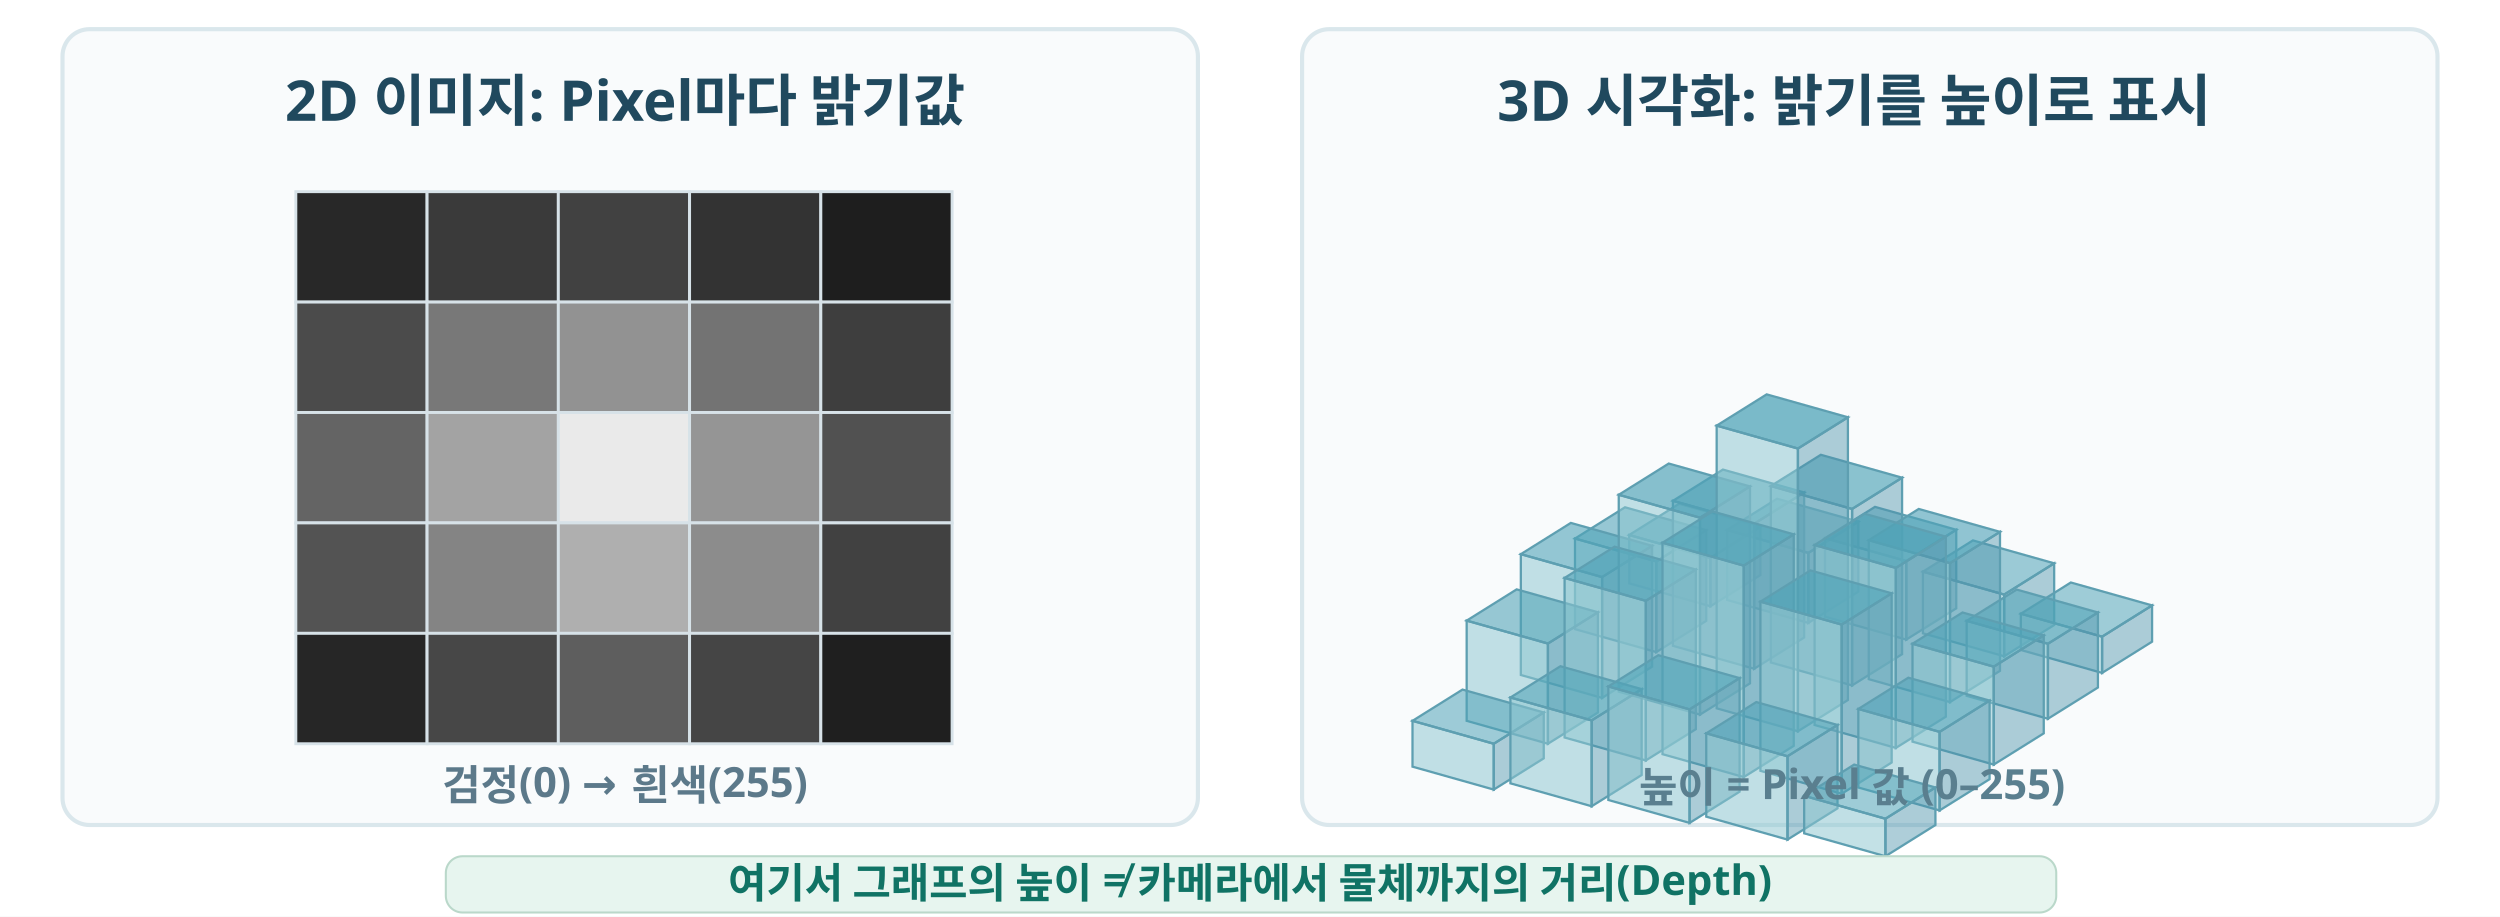
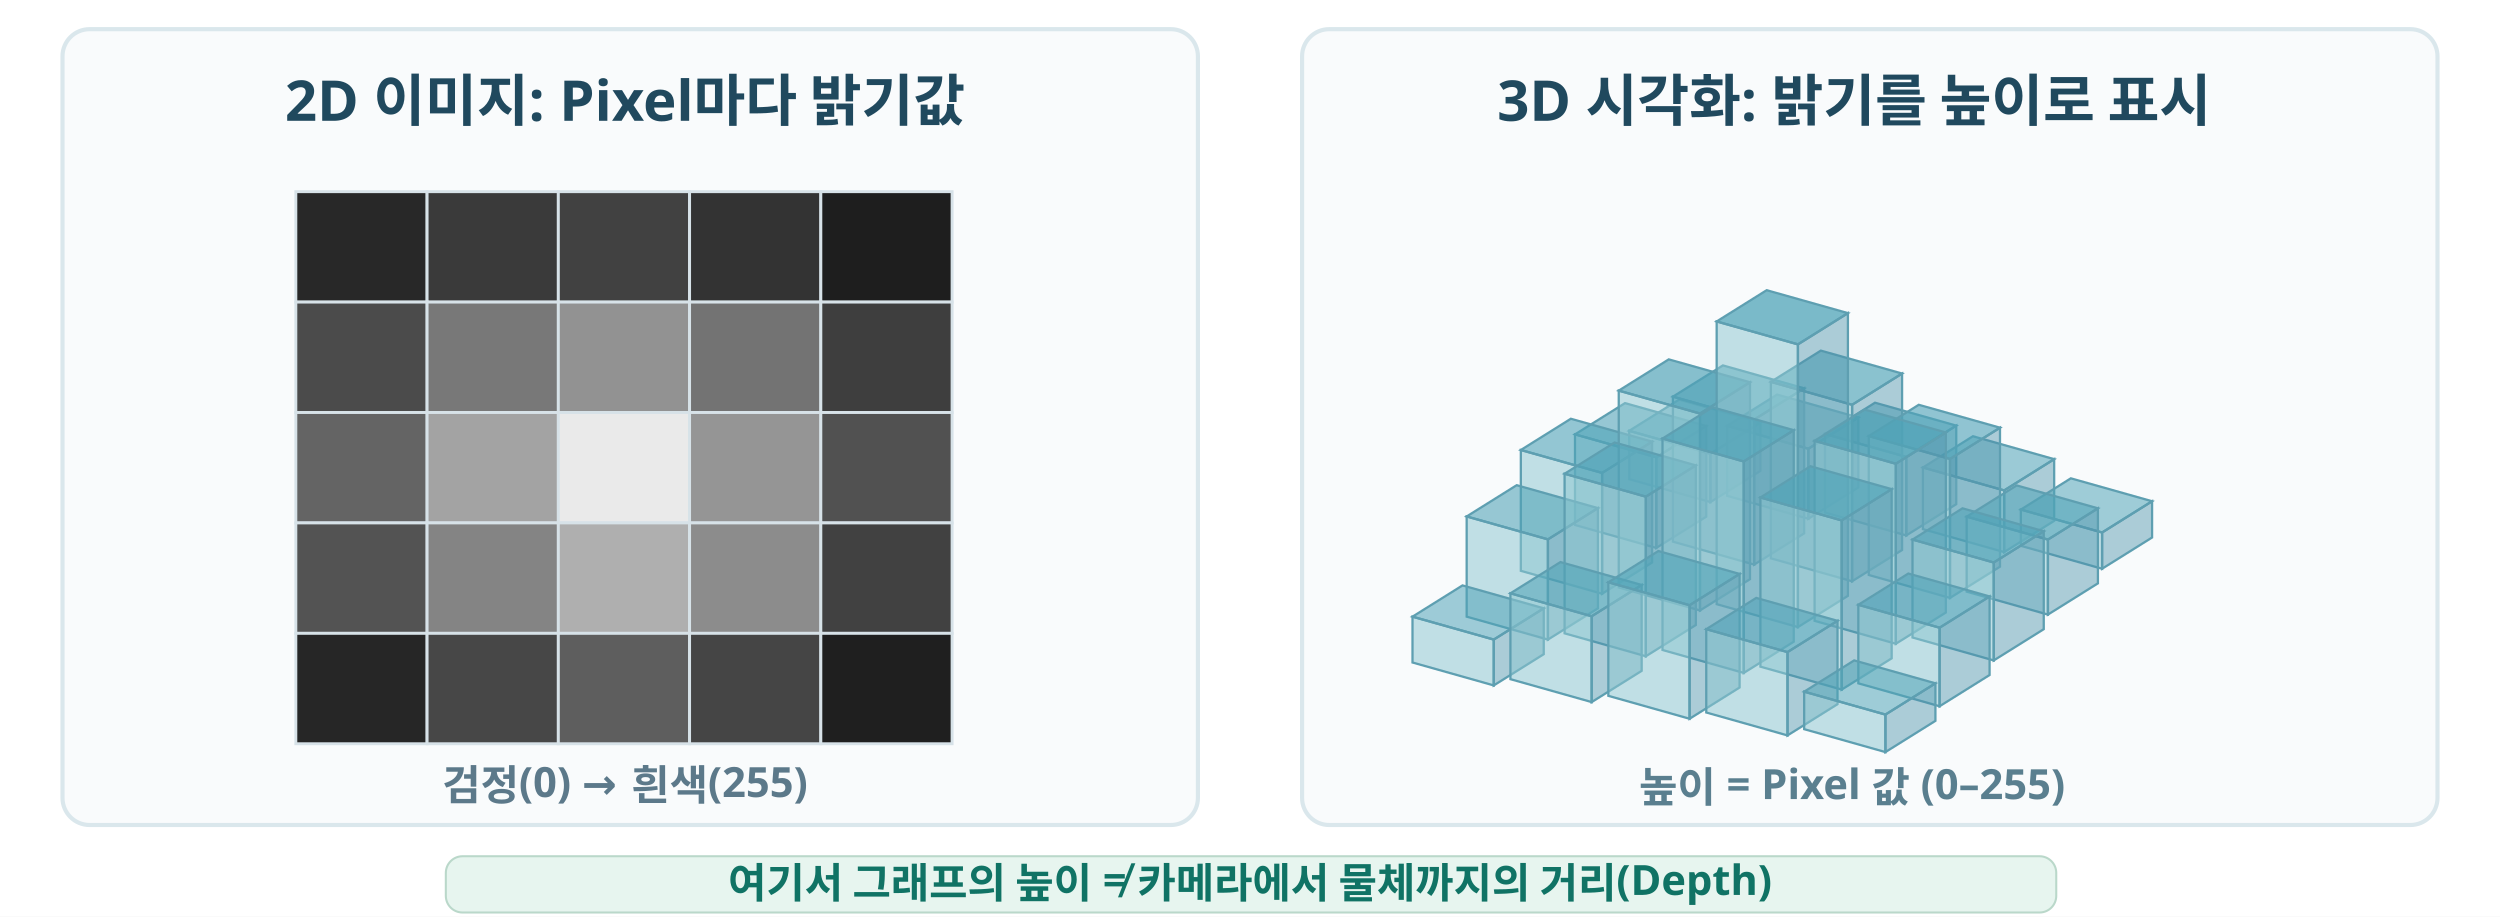
<svg xmlns="http://www.w3.org/2000/svg" width="1200" height="440" viewBox="0 0 1200 440" role="img" aria-label="5곱하기5 그레이스케일 밝기 행렬과 밝기를 높이로 그린 3D 수치 표현. 실제 물체 거리와 무관">
  <rect width="1200" height="440" fill="white" />
  <rect x="30" y="14" width="545" height="382" rx="13" fill="#f9fbfc" stroke="#dae7ec" stroke-width="2" />
  <rect x="625" y="14" width="545" height="382" rx="13" fill="#f9fbfc" stroke="#dae7ec" stroke-width="2" />
  <text x="300" y="58" font-family="Malgun Gothic,sans-serif" font-size="27" fill="#20495e" font-weight="650" text-anchor="middle">2D 이미지: Pixel마다 밝기값</text>
  <text x="890" y="58" font-family="Malgun Gothic,sans-serif" font-size="27" fill="#20495e" font-weight="650" text-anchor="middle">3D 시각화: 밝기를 높이로 표시</text>
  <rect x="142" y="92" width="63" height="53" fill="rgb(40,40,40)" stroke="#d7e2e8" stroke-width="1.4" />
  <rect x="205" y="92" width="63" height="53" fill="rgb(58,58,58)" stroke="#d7e2e8" stroke-width="1.4" />
  <rect x="268" y="92" width="63" height="53" fill="rgb(65,65,65)" stroke="#d7e2e8" stroke-width="1.4" />
  <rect x="331" y="92" width="63" height="53" fill="rgb(51,51,51)" stroke="#d7e2e8" stroke-width="1.4" />
  <rect x="394" y="92" width="63" height="53" fill="rgb(30,30,30)" stroke="#d7e2e8" stroke-width="1.4" />
  <rect x="142" y="145" width="63" height="53" fill="rgb(75,75,75)" stroke="#d7e2e8" stroke-width="1.4" />
  <rect x="205" y="145" width="63" height="53" fill="rgb(120,120,120)" stroke="#d7e2e8" stroke-width="1.4" />
  <rect x="268" y="145" width="63" height="53" fill="rgb(146,146,146)" stroke="#d7e2e8" stroke-width="1.4" />
  <rect x="331" y="145" width="63" height="53" fill="rgb(115,115,115)" stroke="#d7e2e8" stroke-width="1.4" />
  <rect x="394" y="145" width="63" height="53" fill="rgb(62,62,62)" stroke="#d7e2e8" stroke-width="1.4" />
  <rect x="142" y="198" width="63" height="53" fill="rgb(100,100,100)" stroke="#d7e2e8" stroke-width="1.4" />
  <rect x="205" y="198" width="63" height="53" fill="rgb(163,163,163)" stroke="#d7e2e8" stroke-width="1.4" />
  <rect x="268" y="198" width="63" height="53" fill="rgb(234,234,234)" stroke="#d7e2e8" stroke-width="1.4" />
  <rect x="331" y="198" width="63" height="53" fill="rgb(149,149,149)" stroke="#d7e2e8" stroke-width="1.4" />
  <rect x="394" y="198" width="63" height="53" fill="rgb(81,81,81)" stroke="#d7e2e8" stroke-width="1.4" />
  <rect x="142" y="251" width="63" height="53" fill="rgb(83,83,83)" stroke="#d7e2e8" stroke-width="1.4" />
  <rect x="205" y="251" width="63" height="53" fill="rgb(132,132,132)" stroke="#d7e2e8" stroke-width="1.4" />
  <rect x="268" y="251" width="63" height="53" fill="rgb(175,175,175)" stroke="#d7e2e8" stroke-width="1.4" />
  <rect x="331" y="251" width="63" height="53" fill="rgb(140,140,140)" stroke="#d7e2e8" stroke-width="1.4" />
  <rect x="394" y="251" width="63" height="53" fill="rgb(65,65,65)" stroke="#d7e2e8" stroke-width="1.4" />
  <rect x="142" y="304" width="63" height="53" fill="rgb(38,38,38)" stroke="#d7e2e8" stroke-width="1.4" />
  <rect x="205" y="304" width="63" height="53" fill="rgb(71,71,71)" stroke="#d7e2e8" stroke-width="1.4" />
  <rect x="268" y="304" width="63" height="53" fill="rgb(94,94,94)" stroke="#d7e2e8" stroke-width="1.4" />
  <rect x="331" y="304" width="63" height="53" fill="rgb(69,69,69)" stroke="#d7e2e8" stroke-width="1.4" />
  <rect x="394" y="304" width="63" height="53" fill="rgb(31,31,31)" stroke="#d7e2e8" stroke-width="1.4" />
  <text x="300" y="384" font-family="Malgun Gothic,sans-serif" font-size="20" fill="#5c798a" font-weight="550" text-anchor="middle">검정(0) → 흰색(255)</text>
-   <polygon points="782.0,256.8 821.0,267.8 821.0,291.0 782.0,280.0" fill="#8cc6d0" fill-opacity="0.52" stroke="#5e9fb1" stroke-width="1.1" />
-   <polygon points="821.0,267.8 845.0,252.8 845.0,276.0 821.0,291.0" fill="#4d94ab" fill-opacity="0.45" stroke="#5e9fb1" stroke-width="1.1" />
-   <polygon points="782.0,256.8 821.0,267.8 845.0,252.8 806.0,241.8" fill="#50a3b7" fill-opacity="0.542" stroke="#5e9fb1" stroke-width="1.1" />
-   <polygon points="829.0,254.4 868.0,265.4 868.0,299.0 829.0,288.0" fill="#8cc6d0" fill-opacity="0.52" stroke="#5e9fb1" stroke-width="1.1" />
-   <polygon points="868.0,265.4 892.0,250.4 892.0,284.0 868.0,299.0" fill="#4d94ab" fill-opacity="0.45" stroke="#5e9fb1" stroke-width="1.1" />
-   <polygon points="829.0,254.4 868.0,265.4 892.0,250.4 853.0,239.4" fill="#50a3b7" fill-opacity="0.561" stroke="#5e9fb1" stroke-width="1.1" />
-   <polygon points="876.0,258.3 915.0,269.3 915.0,307.0 876.0,296.0" fill="#8cc6d0" fill-opacity="0.52" stroke="#5e9fb1" stroke-width="1.1" />
-   <polygon points="915.0,269.3 939.0,254.3 939.0,292.0 915.0,307.0" fill="#4d94ab" fill-opacity="0.45" stroke="#5e9fb1" stroke-width="1.1" />
-   <polygon points="876.0,258.3 915.0,269.3 939.0,254.3 900.0,243.3" fill="#50a3b7" fill-opacity="0.568" stroke="#5e9fb1" stroke-width="1.1" />
-   <polygon points="923.0,274.4 962.0,285.4 962.0,315.0 923.0,304.0" fill="#8cc6d0" fill-opacity="0.52" stroke="#5e9fb1" stroke-width="1.1" />
-   <polygon points="962.0,285.4 986.0,270.4 986.0,300.0 962.0,315.0" fill="#4d94ab" fill-opacity="0.45" stroke="#5e9fb1" stroke-width="1.1" />
-   <polygon points="923.0,274.4 962.0,285.4 986.0,270.4 947.0,259.4" fill="#50a3b7" fill-opacity="0.554" stroke="#5e9fb1" stroke-width="1.1" />
-   <polygon points="970.0,294.6 1009.0,305.6 1009.0,323.0 970.0,312.0" fill="#8cc6d0" fill-opacity="0.52" stroke="#5e9fb1" stroke-width="1.1" />
-   <polygon points="1009.0,305.6 1033.0,290.6 1033.0,308.0 1009.0,323.0" fill="#4d94ab" fill-opacity="0.45" stroke="#5e9fb1" stroke-width="1.1" />
-   <polygon points="970.0,294.6 1009.0,305.6 1033.0,290.6 994.0,279.6" fill="#50a3b7" fill-opacity="0.532" stroke="#5e9fb1" stroke-width="1.1" />
-   <polygon points="756.0,258.5 795.0,269.5 795.0,313.0 756.0,302.0" fill="#8cc6d0" fill-opacity="0.52" stroke="#5e9fb1" stroke-width="1.1" />
-   <polygon points="795.0,269.5 819.0,254.5 819.0,298.0 795.0,313.0" fill="#4d94ab" fill-opacity="0.45" stroke="#5e9fb1" stroke-width="1.1" />
-   <polygon points="756.0,258.5 795.0,269.5 819.0,254.5 780.0,243.5" fill="#50a3b7" fill-opacity="0.579" stroke="#5e9fb1" stroke-width="1.1" />
-   <polygon points="803.0,240.4 842.0,251.4 842.0,321.0 803.0,310.0" fill="#8cc6d0" fill-opacity="0.52" stroke="#5e9fb1" stroke-width="1.1" />
-   <polygon points="842.0,251.4 866.0,236.4 866.0,306.0 842.0,321.0" fill="#4d94ab" fill-opacity="0.45" stroke="#5e9fb1" stroke-width="1.1" />
-   <polygon points="803.0,240.4 842.0,251.4 866.0,236.4 827.0,225.4" fill="#50a3b7" fill-opacity="0.626" stroke="#5e9fb1" stroke-width="1.1" />
-   <polygon points="850.0,233.3 889.0,244.3 889.0,329.0 850.0,318.0" fill="#8cc6d0" fill-opacity="0.52" stroke="#5e9fb1" stroke-width="1.1" />
-   <polygon points="889.0,244.3 913.0,229.3 913.0,314.0 889.0,329.0" fill="#4d94ab" fill-opacity="0.45" stroke="#5e9fb1" stroke-width="1.1" />
-   <polygon points="850.0,233.3 889.0,244.3 913.0,229.3 874.0,218.3" fill="#50a3b7" fill-opacity="0.654" stroke="#5e9fb1" stroke-width="1.1" />
-   <polygon points="897.0,259.3 936.0,270.3 936.0,337.0 897.0,326.0" fill="#8cc6d0" fill-opacity="0.52" stroke="#5e9fb1" stroke-width="1.1" />
-   <polygon points="936.0,270.3 960.0,255.3 960.0,322.0 936.0,337.0" fill="#4d94ab" fill-opacity="0.45" stroke="#5e9fb1" stroke-width="1.1" />
-   <polygon points="897.0,259.3 936.0,270.3 960.0,255.3 921.0,244.3" fill="#50a3b7" fill-opacity="0.621" stroke="#5e9fb1" stroke-width="1.1" />
-   <polygon points="944.0,298.0 983.0,309.0 983.0,345.0 944.0,334.0" fill="#8cc6d0" fill-opacity="0.52" stroke="#5e9fb1" stroke-width="1.1" />
-   <polygon points="983.0,309.0 1007.0,294.0 1007.0,330.0 983.0,345.0" fill="#4d94ab" fill-opacity="0.45" stroke="#5e9fb1" stroke-width="1.1" />
-   <polygon points="944.0,298.0 983.0,309.0 1007.0,294.0 968.0,283.0" fill="#50a3b7" fill-opacity="0.565" stroke="#5e9fb1" stroke-width="1.1" />
-   <polygon points="730.0,266.0 769.0,277.0 769.0,335.0 730.0,324.0" fill="#8cc6d0" fill-opacity="0.52" stroke="#5e9fb1" stroke-width="1.1" />
-   <polygon points="769.0,277.0 793.0,262.0 793.0,320.0 769.0,335.0" fill="#4d94ab" fill-opacity="0.45" stroke="#5e9fb1" stroke-width="1.1" />
-   <polygon points="730.0,266.0 769.0,277.0 793.0,262.0 754.0,251.0" fill="#50a3b7" fill-opacity="0.605" stroke="#5e9fb1" stroke-width="1.1" />
-   <polygon points="777.0,237.5 816.0,248.5 816.0,343.0 777.0,332.0" fill="#8cc6d0" fill-opacity="0.52" stroke="#5e9fb1" stroke-width="1.1" />
-   <polygon points="816.0,248.5 840.0,233.5 840.0,328.0 816.0,343.0" fill="#4d94ab" fill-opacity="0.45" stroke="#5e9fb1" stroke-width="1.1" />
-   <polygon points="777.0,237.5 816.0,248.5 840.0,233.5 801.0,222.5" fill="#50a3b7" fill-opacity="0.672" stroke="#5e9fb1" stroke-width="1.1" />
-   <polygon points="824.0,204.3 863.0,215.3 863.0,351.0 824.0,340.0" fill="#8cc6d0" fill-opacity="0.52" stroke="#5e9fb1" stroke-width="1.1" />
-   <polygon points="863.0,215.3 887.0,200.3 887.0,336.0 863.0,351.0" fill="#4d94ab" fill-opacity="0.45" stroke="#5e9fb1" stroke-width="1.1" />
-   <polygon points="824.0,204.3 863.0,215.3 887.0,200.3 848.0,189.3" fill="#50a3b7" fill-opacity="0.746" stroke="#5e9fb1" stroke-width="1.1" />
-   <polygon points="871.0,261.6 910.0,272.6 910.0,359.0 871.0,348.0" fill="#8cc6d0" fill-opacity="0.52" stroke="#5e9fb1" stroke-width="1.1" />
-   <polygon points="910.0,272.6 934.0,257.6 934.0,344.0 910.0,359.0" fill="#4d94ab" fill-opacity="0.45" stroke="#5e9fb1" stroke-width="1.1" />
-   <polygon points="871.0,261.6 910.0,272.6 934.0,257.6 895.0,246.6" fill="#50a3b7" fill-opacity="0.657" stroke="#5e9fb1" stroke-width="1.1" />
-   <polygon points="918.0,309.0 957.0,320.0 957.0,367.0 918.0,356.0" fill="#8cc6d0" fill-opacity="0.52" stroke="#5e9fb1" stroke-width="1.1" />
-   <polygon points="957.0,320.0 981.0,305.0 981.0,352.0 957.0,367.0" fill="#4d94ab" fill-opacity="0.45" stroke="#5e9fb1" stroke-width="1.1" />
-   <polygon points="918.0,309.0 957.0,320.0 981.0,305.0 942.0,294.0" fill="#50a3b7" fill-opacity="0.585" stroke="#5e9fb1" stroke-width="1.1" />
-   <polygon points="704.0,297.9 743.0,308.9 743.0,357.0 704.0,346.0" fill="#8cc6d0" fill-opacity="0.52" stroke="#5e9fb1" stroke-width="1.1" />
-   <polygon points="743.0,308.9 767.0,293.9 767.0,342.0 743.0,357.0" fill="#4d94ab" fill-opacity="0.45" stroke="#5e9fb1" stroke-width="1.1" />
-   <polygon points="704.0,297.9 743.0,308.9 767.0,293.9 728.0,282.9" fill="#50a3b7" fill-opacity="0.587" stroke="#5e9fb1" stroke-width="1.1" />
-   <polygon points="751.0,277.4 790.0,288.4 790.0,365.0 751.0,354.0" fill="#8cc6d0" fill-opacity="0.52" stroke="#5e9fb1" stroke-width="1.1" />
-   <polygon points="790.0,288.4 814.0,273.4 814.0,350.0 790.0,365.0" fill="#4d94ab" fill-opacity="0.45" stroke="#5e9fb1" stroke-width="1.1" />
-   <polygon points="751.0,277.4 790.0,288.4 814.0,273.4 775.0,262.4" fill="#50a3b7" fill-opacity="0.639" stroke="#5e9fb1" stroke-width="1.1" />
-   <polygon points="798.0,260.5 837.0,271.5 837.0,373.0 798.0,362.0" fill="#8cc6d0" fill-opacity="0.52" stroke="#5e9fb1" stroke-width="1.1" />
-   <polygon points="837.0,271.5 861.0,256.5 861.0,358.0 837.0,373.0" fill="#4d94ab" fill-opacity="0.45" stroke="#5e9fb1" stroke-width="1.1" />
-   <polygon points="798.0,260.5 837.0,271.5 861.0,256.5 822.0,245.5" fill="#50a3b7" fill-opacity="0.684" stroke="#5e9fb1" stroke-width="1.1" />
-   <polygon points="845.0,288.8 884.0,299.8 884.0,381.0 845.0,370.0" fill="#8cc6d0" fill-opacity="0.52" stroke="#5e9fb1" stroke-width="1.1" />
-   <polygon points="884.0,299.8 908.0,284.8 908.0,366.0 884.0,381.0" fill="#4d94ab" fill-opacity="0.45" stroke="#5e9fb1" stroke-width="1.1" />
-   <polygon points="845.0,288.8 884.0,299.8 908.0,284.8 869.0,273.8" fill="#50a3b7" fill-opacity="0.647" stroke="#5e9fb1" stroke-width="1.1" />
-   <polygon points="892.0,340.3 931.0,351.3 931.0,389.0 892.0,378.0" fill="#8cc6d0" fill-opacity="0.52" stroke="#5e9fb1" stroke-width="1.1" />
-   <polygon points="931.0,351.3 955.0,336.3 955.0,374.0 931.0,389.0" fill="#4d94ab" fill-opacity="0.45" stroke="#5e9fb1" stroke-width="1.1" />
-   <polygon points="892.0,340.3 931.0,351.3 955.0,336.3 916.0,325.3" fill="#50a3b7" fill-opacity="0.568" stroke="#5e9fb1" stroke-width="1.1" />
-   <polygon points="678.0,346.0 717.0,357.0 717.0,379.0 678.0,368.0" fill="#8cc6d0" fill-opacity="0.52" stroke="#5e9fb1" stroke-width="1.1" />
-   <polygon points="717.0,357.0 741.0,342.0 741.0,364.0 717.0,379.0" fill="#4d94ab" fill-opacity="0.45" stroke="#5e9fb1" stroke-width="1.1" />
-   <polygon points="678.0,346.0 717.0,357.0 741.0,342.0 702.0,331.0" fill="#50a3b7" fill-opacity="0.54" stroke="#5e9fb1" stroke-width="1.1" />
-   <polygon points="725.0,334.8 764.0,345.8 764.0,387.0 725.0,376.0" fill="#8cc6d0" fill-opacity="0.52" stroke="#5e9fb1" stroke-width="1.1" />
-   <polygon points="764.0,345.8 788.0,330.8 788.0,372.0 764.0,387.0" fill="#4d94ab" fill-opacity="0.45" stroke="#5e9fb1" stroke-width="1.1" />
-   <polygon points="725.0,334.8 764.0,345.8 788.0,330.8 749.0,319.8" fill="#50a3b7" fill-opacity="0.575" stroke="#5e9fb1" stroke-width="1.1" />
-   <polygon points="772.0,329.5 811.0,340.5 811.0,395.0 772.0,384.0" fill="#8cc6d0" fill-opacity="0.52" stroke="#5e9fb1" stroke-width="1.1" />
-   <polygon points="811.0,340.5 835.0,325.5 835.0,380.0 811.0,395.0" fill="#4d94ab" fill-opacity="0.45" stroke="#5e9fb1" stroke-width="1.1" />
-   <polygon points="772.0,329.5 811.0,340.5 835.0,325.5 796.0,314.5" fill="#50a3b7" fill-opacity="0.599" stroke="#5e9fb1" stroke-width="1.1" />
-   <polygon points="819.0,352.0 858.0,363.0 858.0,403.0 819.0,392.0" fill="#8cc6d0" fill-opacity="0.52" stroke="#5e9fb1" stroke-width="1.1" />
-   <polygon points="858.0,363.0 882.0,348.0 882.0,388.0 858.0,403.0" fill="#4d94ab" fill-opacity="0.45" stroke="#5e9fb1" stroke-width="1.1" />
-   <polygon points="819.0,352.0 858.0,363.0 882.0,348.0 843.0,337.0" fill="#50a3b7" fill-opacity="0.573" stroke="#5e9fb1" stroke-width="1.1" />
-   <polygon points="866.0,382.0 905.0,393.0 905.0,411.0 866.0,400.0" fill="#8cc6d0" fill-opacity="0.52" stroke="#5e9fb1" stroke-width="1.1" />
-   <polygon points="905.0,393.0 929.0,378.0 929.0,396.0 905.0,411.0" fill="#4d94ab" fill-opacity="0.45" stroke="#5e9fb1" stroke-width="1.1" />
-   <polygon points="866.0,382.0 905.0,393.0 929.0,378.0 890.0,367.0" fill="#50a3b7" fill-opacity="0.533" stroke="#5e9fb1" stroke-width="1.1" />
+   <g transform="translate(0,-50)">
+     <polygon points="782.0,256.8 821.0,267.8 821.0,291.0 782.0,280.0" fill="#8cc6d0" fill-opacity="0.52" stroke="#5e9fb1" stroke-width="1.1" />
+     <polygon points="821.0,267.8 845.0,252.8 845.0,276.0 821.0,291.0" fill="#4d94ab" fill-opacity="0.45" stroke="#5e9fb1" stroke-width="1.1" />
+     <polygon points="782.0,256.8 821.0,267.8 845.0,252.8 806.0,241.8" fill="#50a3b7" fill-opacity="0.542" stroke="#5e9fb1" stroke-width="1.1" />
+     <polygon points="829.0,254.4 868.0,265.4 868.0,299.0 829.0,288.0" fill="#8cc6d0" fill-opacity="0.52" stroke="#5e9fb1" stroke-width="1.1" />
+     <polygon points="868.0,265.4 892.0,250.4 892.0,284.0 868.0,299.0" fill="#4d94ab" fill-opacity="0.45" stroke="#5e9fb1" stroke-width="1.1" />
+     <polygon points="829.0,254.4 868.0,265.4 892.0,250.4 853.0,239.4" fill="#50a3b7" fill-opacity="0.561" stroke="#5e9fb1" stroke-width="1.1" />
+     <polygon points="876.0,258.3 915.0,269.3 915.0,307.0 876.0,296.0" fill="#8cc6d0" fill-opacity="0.52" stroke="#5e9fb1" stroke-width="1.1" />
+     <polygon points="915.0,269.3 939.0,254.3 939.0,292.0 915.0,307.0" fill="#4d94ab" fill-opacity="0.45" stroke="#5e9fb1" stroke-width="1.1" />
+     <polygon points="876.0,258.3 915.0,269.3 939.0,254.3 900.0,243.3" fill="#50a3b7" fill-opacity="0.568" stroke="#5e9fb1" stroke-width="1.1" />
+     <polygon points="923.0,274.4 962.0,285.4 962.0,315.0 923.0,304.0" fill="#8cc6d0" fill-opacity="0.52" stroke="#5e9fb1" stroke-width="1.1" />
+     <polygon points="962.0,285.4 986.0,270.4 986.0,300.0 962.0,315.0" fill="#4d94ab" fill-opacity="0.45" stroke="#5e9fb1" stroke-width="1.1" />
+     <polygon points="923.0,274.4 962.0,285.4 986.0,270.4 947.0,259.4" fill="#50a3b7" fill-opacity="0.554" stroke="#5e9fb1" stroke-width="1.1" />
+     <polygon points="970.0,294.6 1009.0,305.6 1009.0,323.0 970.0,312.0" fill="#8cc6d0" fill-opacity="0.52" stroke="#5e9fb1" stroke-width="1.1" />
+     <polygon points="1009.0,305.6 1033.0,290.6 1033.0,308.0 1009.0,323.0" fill="#4d94ab" fill-opacity="0.45" stroke="#5e9fb1" stroke-width="1.1" />
+     <polygon points="970.0,294.6 1009.0,305.6 1033.0,290.6 994.0,279.6" fill="#50a3b7" fill-opacity="0.532" stroke="#5e9fb1" stroke-width="1.1" />
+     <polygon points="756.0,258.5 795.0,269.5 795.0,313.0 756.0,302.0" fill="#8cc6d0" fill-opacity="0.52" stroke="#5e9fb1" stroke-width="1.1" />
+     <polygon points="795.0,269.5 819.0,254.5 819.0,298.0 795.0,313.0" fill="#4d94ab" fill-opacity="0.45" stroke="#5e9fb1" stroke-width="1.1" />
+     <polygon points="756.0,258.5 795.0,269.5 819.0,254.5 780.0,243.5" fill="#50a3b7" fill-opacity="0.579" stroke="#5e9fb1" stroke-width="1.1" />
+     <polygon points="803.0,240.4 842.0,251.4 842.0,321.0 803.0,310.0" fill="#8cc6d0" fill-opacity="0.52" stroke="#5e9fb1" stroke-width="1.1" />
+     <polygon points="842.0,251.4 866.0,236.4 866.0,306.0 842.0,321.0" fill="#4d94ab" fill-opacity="0.45" stroke="#5e9fb1" stroke-width="1.1" />
+     <polygon points="803.0,240.4 842.0,251.4 866.0,236.4 827.0,225.4" fill="#50a3b7" fill-opacity="0.626" stroke="#5e9fb1" stroke-width="1.1" />
+     <polygon points="850.0,233.3 889.0,244.3 889.0,329.0 850.0,318.0" fill="#8cc6d0" fill-opacity="0.52" stroke="#5e9fb1" stroke-width="1.1" />
+     <polygon points="889.0,244.3 913.0,229.3 913.0,314.0 889.0,329.0" fill="#4d94ab" fill-opacity="0.45" stroke="#5e9fb1" stroke-width="1.1" />
+     <polygon points="850.0,233.3 889.0,244.3 913.0,229.3 874.0,218.3" fill="#50a3b7" fill-opacity="0.654" stroke="#5e9fb1" stroke-width="1.1" />
+     <polygon points="897.0,259.3 936.0,270.3 936.0,337.0 897.0,326.0" fill="#8cc6d0" fill-opacity="0.52" stroke="#5e9fb1" stroke-width="1.1" />
+     <polygon points="936.0,270.3 960.0,255.3 960.0,322.0 936.0,337.0" fill="#4d94ab" fill-opacity="0.45" stroke="#5e9fb1" stroke-width="1.1" />
+     <polygon points="897.0,259.3 936.0,270.3 960.0,255.3 921.0,244.3" fill="#50a3b7" fill-opacity="0.621" stroke="#5e9fb1" stroke-width="1.1" />
+     <polygon points="944.0,298.0 983.0,309.0 983.0,345.0 944.0,334.0" fill="#8cc6d0" fill-opacity="0.52" stroke="#5e9fb1" stroke-width="1.1" />
+     <polygon points="983.0,309.0 1007.0,294.0 1007.0,330.0 983.0,345.0" fill="#4d94ab" fill-opacity="0.45" stroke="#5e9fb1" stroke-width="1.1" />
+     <polygon points="944.0,298.0 983.0,309.0 1007.0,294.0 968.0,283.0" fill="#50a3b7" fill-opacity="0.565" stroke="#5e9fb1" stroke-width="1.1" />
+     <polygon points="730.0,266.0 769.0,277.0 769.0,335.0 730.0,324.0" fill="#8cc6d0" fill-opacity="0.52" stroke="#5e9fb1" stroke-width="1.1" />
+     <polygon points="769.0,277.0 793.0,262.0 793.0,320.0 769.0,335.0" fill="#4d94ab" fill-opacity="0.45" stroke="#5e9fb1" stroke-width="1.1" />
+     <polygon points="730.0,266.0 769.0,277.0 793.0,262.0 754.0,251.0" fill="#50a3b7" fill-opacity="0.605" stroke="#5e9fb1" stroke-width="1.1" />
+     <polygon points="777.0,237.5 816.0,248.5 816.0,343.0 777.0,332.0" fill="#8cc6d0" fill-opacity="0.52" stroke="#5e9fb1" stroke-width="1.1" />
+     <polygon points="816.0,248.5 840.0,233.5 840.0,328.0 816.0,343.0" fill="#4d94ab" fill-opacity="0.45" stroke="#5e9fb1" stroke-width="1.1" />
+     <polygon points="777.0,237.5 816.0,248.5 840.0,233.5 801.0,222.5" fill="#50a3b7" fill-opacity="0.672" stroke="#5e9fb1" stroke-width="1.1" />
+     <polygon points="824.0,204.3 863.0,215.3 863.0,351.0 824.0,340.0" fill="#8cc6d0" fill-opacity="0.52" stroke="#5e9fb1" stroke-width="1.1" />
+     <polygon points="863.0,215.3 887.0,200.3 887.0,336.0 863.0,351.0" fill="#4d94ab" fill-opacity="0.45" stroke="#5e9fb1" stroke-width="1.1" />
+     <polygon points="824.0,204.3 863.0,215.3 887.0,200.3 848.0,189.3" fill="#50a3b7" fill-opacity="0.746" stroke="#5e9fb1" stroke-width="1.1" />
+     <polygon points="871.0,261.6 910.0,272.6 910.0,359.0 871.0,348.0" fill="#8cc6d0" fill-opacity="0.52" stroke="#5e9fb1" stroke-width="1.1" />
+     <polygon points="910.0,272.6 934.0,257.6 934.0,344.0 910.0,359.0" fill="#4d94ab" fill-opacity="0.45" stroke="#5e9fb1" stroke-width="1.1" />
+     <polygon points="871.0,261.6 910.0,272.6 934.0,257.6 895.0,246.6" fill="#50a3b7" fill-opacity="0.657" stroke="#5e9fb1" stroke-width="1.1" />
+     <polygon points="918.0,309.0 957.0,320.0 957.0,367.0 918.0,356.0" fill="#8cc6d0" fill-opacity="0.52" stroke="#5e9fb1" stroke-width="1.1" />
+     <polygon points="957.0,320.0 981.0,305.0 981.0,352.0 957.0,367.0" fill="#4d94ab" fill-opacity="0.45" stroke="#5e9fb1" stroke-width="1.1" />
+     <polygon points="918.0,309.0 957.0,320.0 981.0,305.0 942.0,294.0" fill="#50a3b7" fill-opacity="0.585" stroke="#5e9fb1" stroke-width="1.1" />
+     <polygon points="704.0,297.9 743.0,308.9 743.0,357.0 704.0,346.0" fill="#8cc6d0" fill-opacity="0.52" stroke="#5e9fb1" stroke-width="1.1" />
+     <polygon points="743.0,308.9 767.0,293.9 767.0,342.0 743.0,357.0" fill="#4d94ab" fill-opacity="0.45" stroke="#5e9fb1" stroke-width="1.1" />
+     <polygon points="704.0,297.9 743.0,308.9 767.0,293.9 728.0,282.9" fill="#50a3b7" fill-opacity="0.587" stroke="#5e9fb1" stroke-width="1.1" />
+     <polygon points="751.0,277.4 790.0,288.4 790.0,365.0 751.0,354.0" fill="#8cc6d0" fill-opacity="0.52" stroke="#5e9fb1" stroke-width="1.1" />
+     <polygon points="790.0,288.4 814.0,273.4 814.0,350.0 790.0,365.0" fill="#4d94ab" fill-opacity="0.45" stroke="#5e9fb1" stroke-width="1.1" />
+     <polygon points="751.0,277.4 790.0,288.4 814.0,273.4 775.0,262.4" fill="#50a3b7" fill-opacity="0.639" stroke="#5e9fb1" stroke-width="1.1" />
+     <polygon points="798.0,260.5 837.0,271.5 837.0,373.0 798.0,362.0" fill="#8cc6d0" fill-opacity="0.52" stroke="#5e9fb1" stroke-width="1.1" />
+     <polygon points="837.0,271.5 861.0,256.5 861.0,358.0 837.0,373.0" fill="#4d94ab" fill-opacity="0.45" stroke="#5e9fb1" stroke-width="1.1" />
+     <polygon points="798.0,260.5 837.0,271.5 861.0,256.5 822.0,245.5" fill="#50a3b7" fill-opacity="0.684" stroke="#5e9fb1" stroke-width="1.1" />
+     <polygon points="845.0,288.8 884.0,299.8 884.0,381.0 845.0,370.0" fill="#8cc6d0" fill-opacity="0.52" stroke="#5e9fb1" stroke-width="1.1" />
+     <polygon points="884.0,299.8 908.0,284.8 908.0,366.0 884.0,381.0" fill="#4d94ab" fill-opacity="0.45" stroke="#5e9fb1" stroke-width="1.1" />
+     <polygon points="845.0,288.8 884.0,299.8 908.0,284.8 869.0,273.8" fill="#50a3b7" fill-opacity="0.647" stroke="#5e9fb1" stroke-width="1.1" />
+     <polygon points="892.0,340.3 931.0,351.3 931.0,389.0 892.0,378.0" fill="#8cc6d0" fill-opacity="0.52" stroke="#5e9fb1" stroke-width="1.1" />
+     <polygon points="931.0,351.3 955.0,336.3 955.0,374.0 931.0,389.0" fill="#4d94ab" fill-opacity="0.45" stroke="#5e9fb1" stroke-width="1.1" />
+     <polygon points="892.0,340.3 931.0,351.3 955.0,336.3 916.0,325.3" fill="#50a3b7" fill-opacity="0.568" stroke="#5e9fb1" stroke-width="1.1" />
+     <polygon points="678.0,346.0 717.0,357.0 717.0,379.0 678.0,368.0" fill="#8cc6d0" fill-opacity="0.52" stroke="#5e9fb1" stroke-width="1.1" />
+     <polygon points="717.0,357.0 741.0,342.0 741.0,364.0 717.0,379.0" fill="#4d94ab" fill-opacity="0.45" stroke="#5e9fb1" stroke-width="1.1" />
+     <polygon points="678.0,346.0 717.0,357.0 741.0,342.0 702.0,331.0" fill="#50a3b7" fill-opacity="0.54" stroke="#5e9fb1" stroke-width="1.1" />
+     <polygon points="725.0,334.8 764.0,345.8 764.0,387.0 725.0,376.0" fill="#8cc6d0" fill-opacity="0.52" stroke="#5e9fb1" stroke-width="1.1" />
+     <polygon points="764.0,345.8 788.0,330.8 788.0,372.0 764.0,387.0" fill="#4d94ab" fill-opacity="0.45" stroke="#5e9fb1" stroke-width="1.1" />
+     <polygon points="725.0,334.8 764.0,345.8 788.0,330.8 749.0,319.8" fill="#50a3b7" fill-opacity="0.575" stroke="#5e9fb1" stroke-width="1.1" />
+     <polygon points="772.0,329.5 811.0,340.5 811.0,395.0 772.0,384.0" fill="#8cc6d0" fill-opacity="0.52" stroke="#5e9fb1" stroke-width="1.1" />
+     <polygon points="811.0,340.5 835.0,325.5 835.0,380.0 811.0,395.0" fill="#4d94ab" fill-opacity="0.45" stroke="#5e9fb1" stroke-width="1.1" />
+     <polygon points="772.0,329.5 811.0,340.5 835.0,325.5 796.0,314.5" fill="#50a3b7" fill-opacity="0.599" stroke="#5e9fb1" stroke-width="1.1" />
+     <polygon points="819.0,352.0 858.0,363.0 858.0,403.0 819.0,392.0" fill="#8cc6d0" fill-opacity="0.52" stroke="#5e9fb1" stroke-width="1.1" />
+     <polygon points="858.0,363.0 882.0,348.0 882.0,388.0 858.0,403.0" fill="#4d94ab" fill-opacity="0.45" stroke="#5e9fb1" stroke-width="1.1" />
+     <polygon points="819.0,352.0 858.0,363.0 882.0,348.0 843.0,337.0" fill="#50a3b7" fill-opacity="0.573" stroke="#5e9fb1" stroke-width="1.1" />
+     <polygon points="866.0,382.0 905.0,393.0 905.0,411.0 866.0,400.0" fill="#8cc6d0" fill-opacity="0.52" stroke="#5e9fb1" stroke-width="1.1" />
+     <polygon points="905.0,393.0 929.0,378.0 929.0,396.0 905.0,411.0" fill="#4d94ab" fill-opacity="0.45" stroke="#5e9fb1" stroke-width="1.1" />
+     <polygon points="866.0,382.0 905.0,393.0 929.0,378.0 890.0,367.0" fill="#50a3b7" fill-opacity="0.533" stroke="#5e9fb1" stroke-width="1.1" />
+   </g>
  <text x="889" y="385" font-family="Malgun Gothic,sans-serif" font-size="20" fill="#5a7f8f" font-weight="550" text-anchor="middle">높이 = Pixel 값 (0–255)</text>
  <rect x="214" y="411" width="773" height="27" rx="8" fill="#e7f5ef" stroke="#bad8ca" />
  <text x="600" y="431" font-family="Malgun Gothic,sans-serif" font-size="20" fill="#107365" font-weight="700" text-anchor="middle">여기서 그래프의 높이 ≠ 카메라에서 물체까지의 거리(Depth)</text>
</svg>
